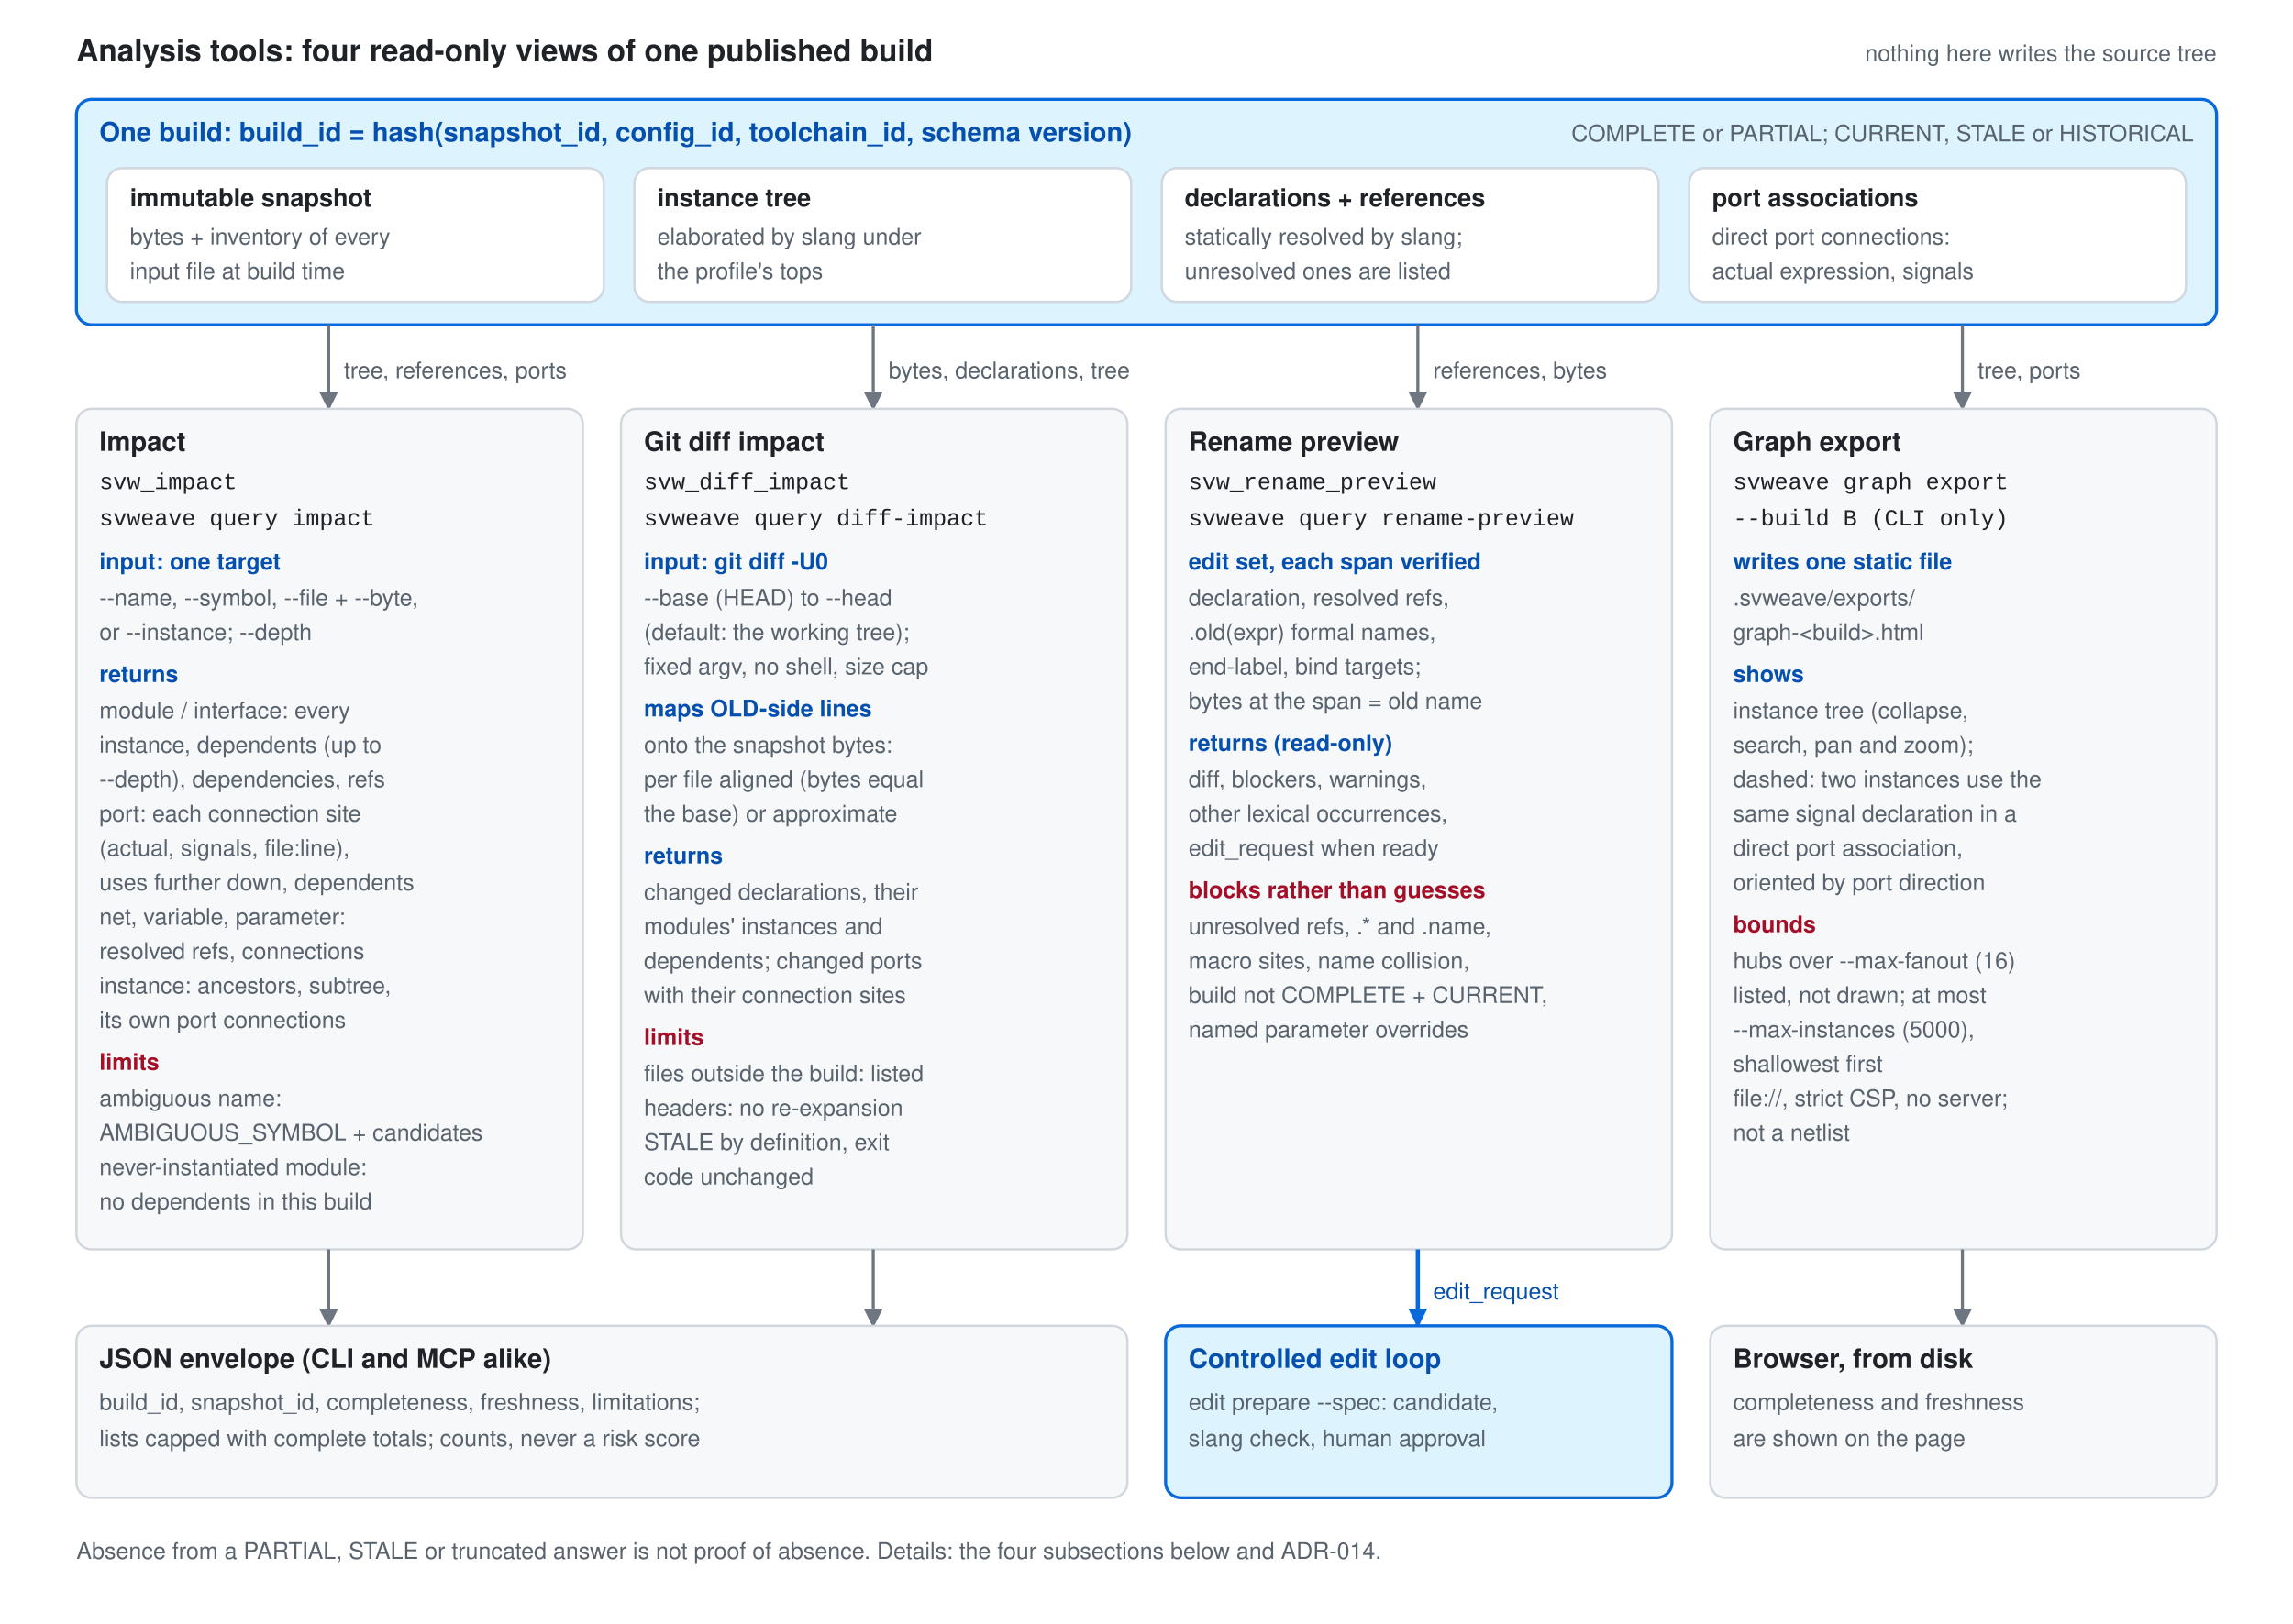
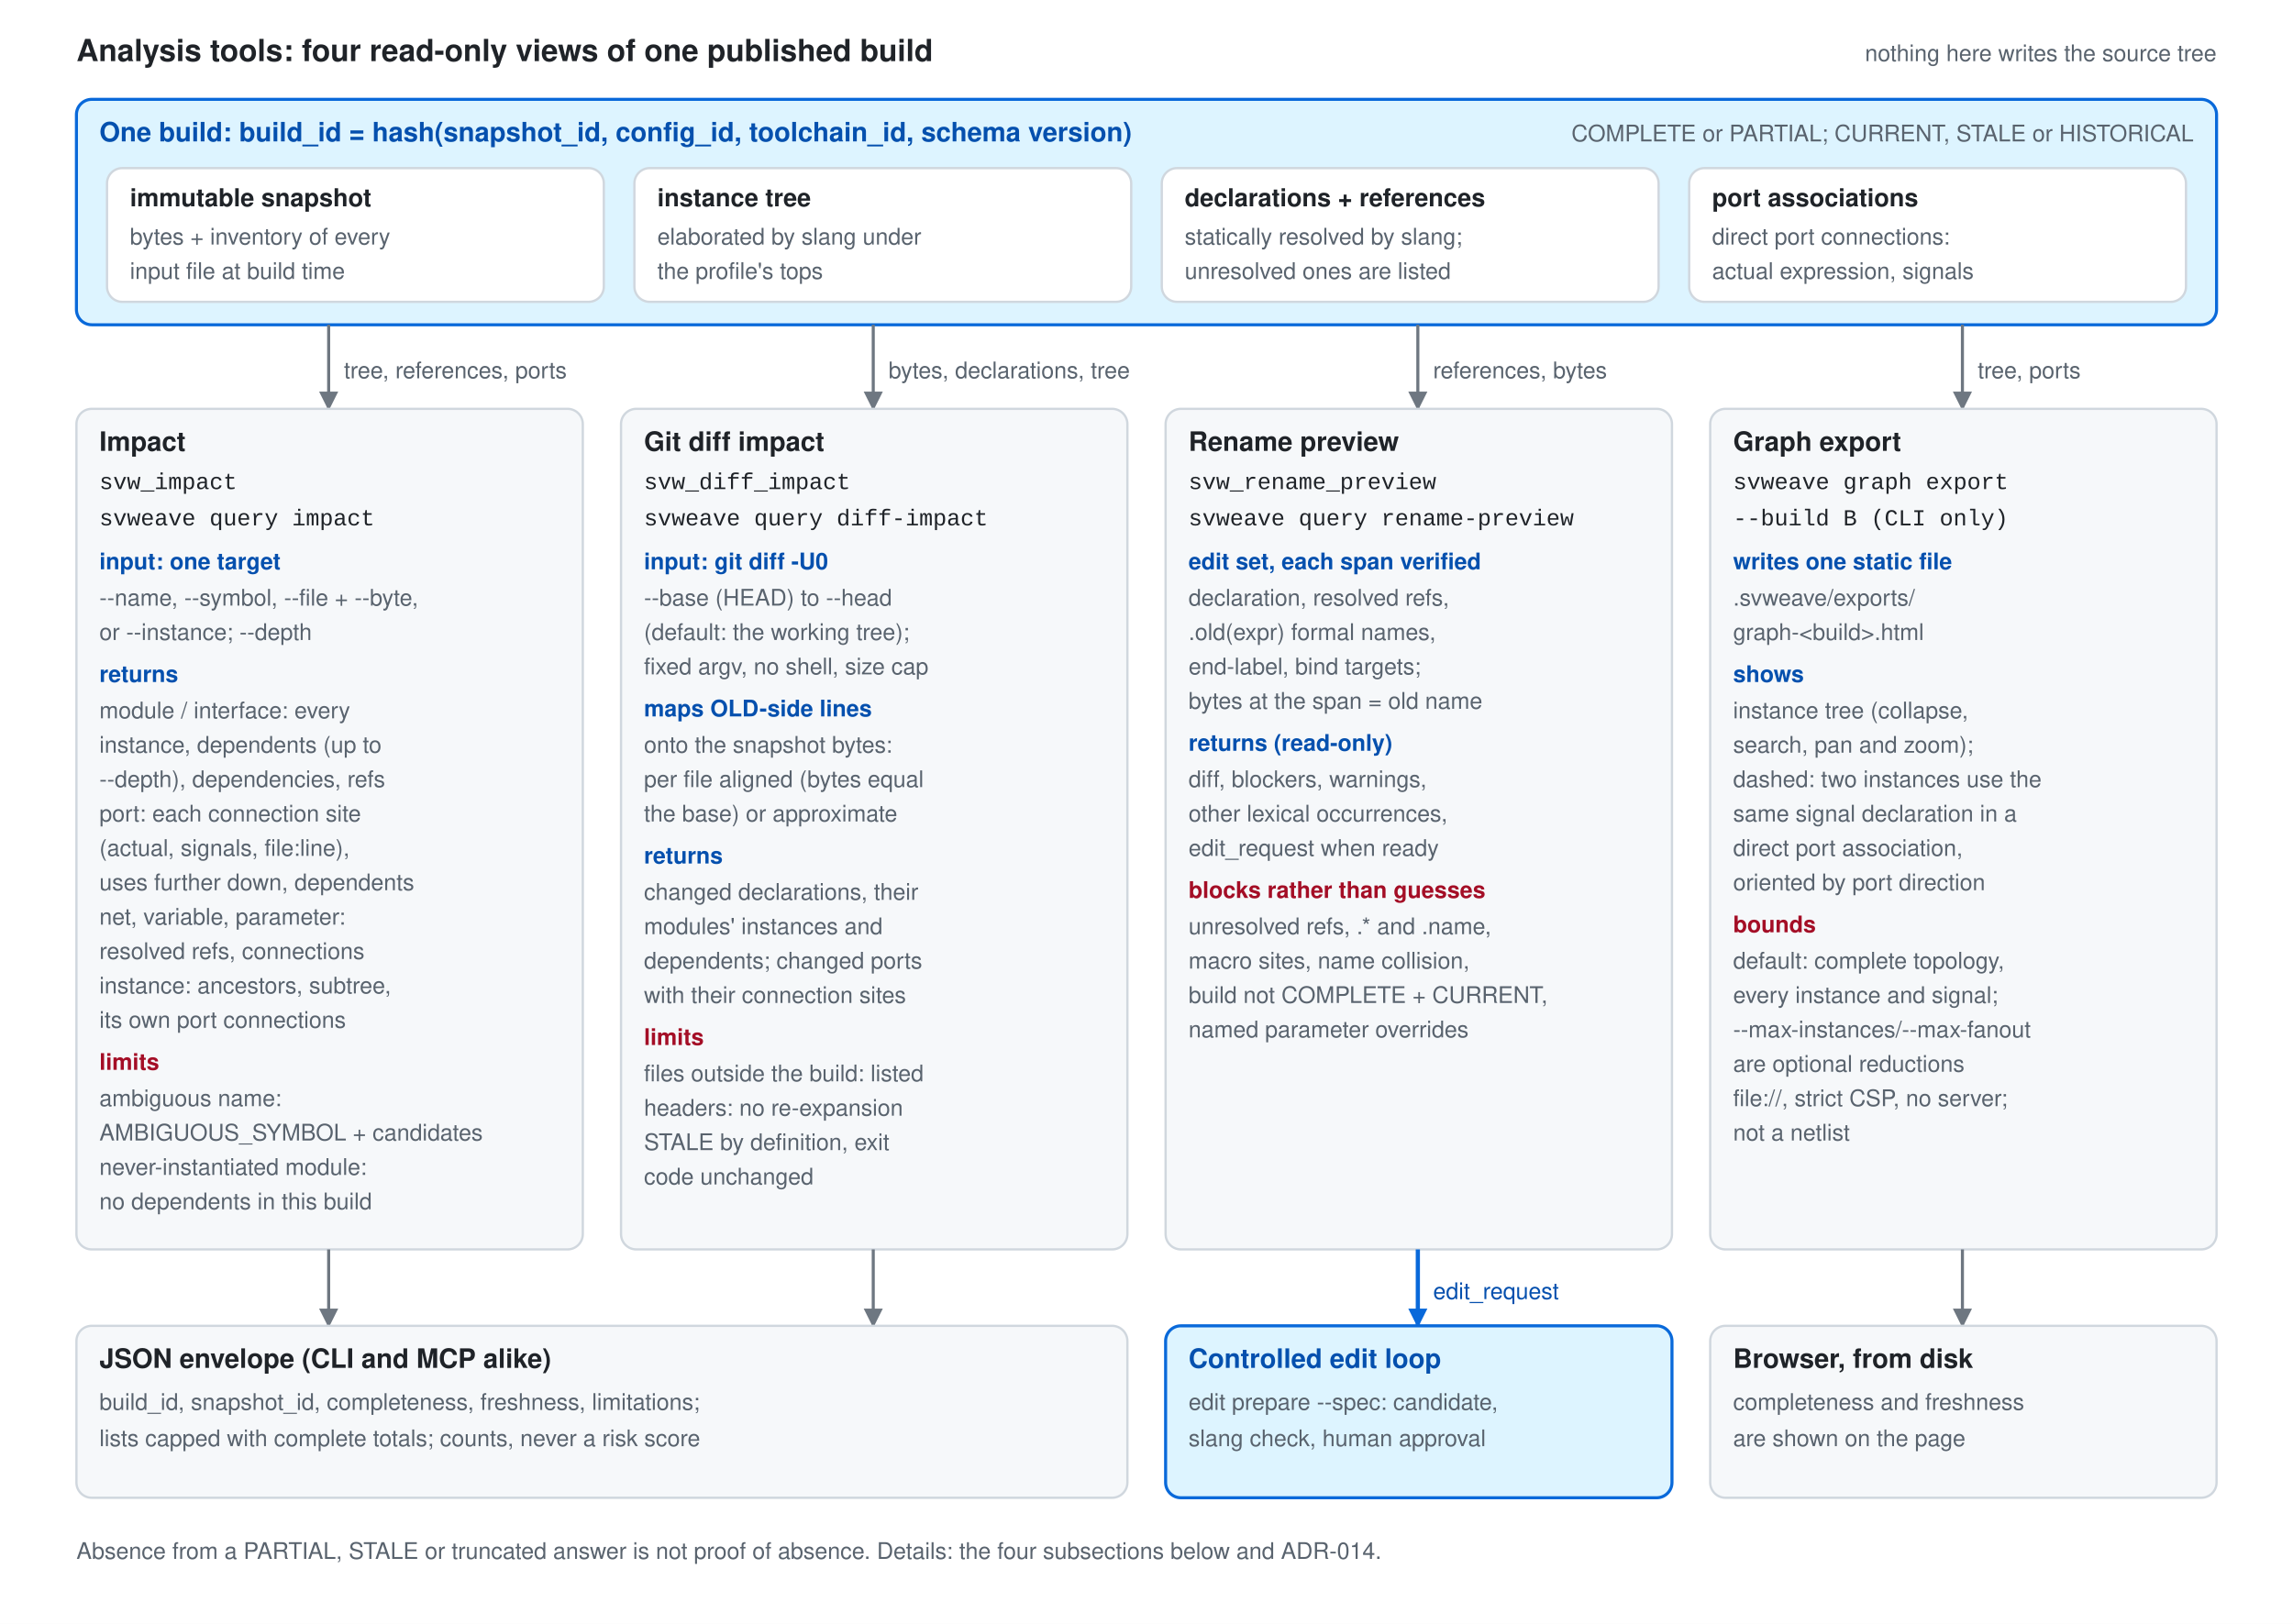
<svg xmlns="http://www.w3.org/2000/svg" viewBox="0 0 1200 850" width="100%" role="img" aria-labelledby="t d">
  <style>
svg{font-family:system-ui, -apple-system, Segoe UI, Helvetica, Arial, sans-serif}
.mono{font-family:ui-monospace, SFMono-Regular, Menlo, Consolas, Liberation Mono, monospace}.b{font-weight:600}.s12{font-size:12px}.s13{font-size:13px}.s14{font-size:14px}.s16{font-size:16px}.s22{font-size:22px}
.mono.b{font-weight:600}
.bg{fill:#ffffff}
.n{fill:#f6f8fa;stroke:#d0d7de;stroke-width:1.2}
.chip{fill:#ffffff;stroke:#d0d7de;stroke-width:1.2}
.a{fill:#ddf4ff;stroke:#0969da;stroke-width:1.6}
.w{fill:#ffebe9;stroke:#cf222e;stroke-width:1.6}
.tb{fill:#f8f4ff;fill-opacity:.55;stroke:#8250df;stroke-width:1.6;stroke-dasharray:7 5}
.dash{fill:none;stroke:#8c959f;stroke-width:1.3;stroke-dasharray:5 4}
.tx{fill:#1f2328}
.mu{fill:#59636e}
.ta{fill:#0550ae}
.tt{fill:#6639ba}
.tw{fill:#a40e26}
.l{fill:none;stroke:#6e7781;stroke-width:1.6}
.la{fill:none;stroke:#0969da;stroke-width:2.2}
.lw{fill:none;stroke:#cf222e;stroke-width:1.8}
.lt{fill:none;stroke:#8250df;stroke-width:1.6;stroke-dasharray:6 4}
.lf{fill:none;stroke:#d0d7de;stroke-width:1}
.mg{fill:#6e7781}
.ma{fill:#0969da}
.mw{fill:#cf222e}
.mt{fill:#8250df}
.fa{fill:#0969da}
.fw{fill:#cf222e}
.fn{fill:#6e7781}
@media (prefers-color-scheme: dark){
.bg{fill:#0d1117}
.n{fill:#161b22;stroke:#3d444d;stroke-width:1.2}
.chip{fill:#0d1117;stroke:#3d444d;stroke-width:1.2}
.a{fill:#0c2d4d;stroke:#58a6ff;stroke-width:1.6}
.w{fill:#3d1418;stroke:#ff7b72;stroke-width:1.6}
.tb{fill:#bc8cff;fill-opacity:.07;stroke:#bc8cff;stroke-width:1.6;stroke-dasharray:7 5}
.dash{fill:none;stroke:#7d8590;stroke-width:1.3;stroke-dasharray:5 4}
.tx{fill:#e6edf3}
.mu{fill:#9198a1}
.ta{fill:#79c0ff}
.tt{fill:#d2a8ff}
.tw{fill:#ffa198}
.l{fill:none;stroke:#8b949e;stroke-width:1.6}
.la{fill:none;stroke:#58a6ff;stroke-width:2.2}
.lw{fill:none;stroke:#ff7b72;stroke-width:1.8}
.lt{fill:none;stroke:#bc8cff;stroke-width:1.6;stroke-dasharray:6 4}
.lf{fill:none;stroke:#30363d;stroke-width:1}
.mg{fill:#8b949e}
.ma{fill:#58a6ff}
.mw{fill:#ff7b72}
.mt{fill:#bc8cff}
.fa{fill:#58a6ff}
.fw{fill:#ff7b72}
.fn{fill:#8b949e}
}
</style>
  <defs>
    <marker id="mg" viewBox="0 0 10 10" refX="9" refY="5" markerWidth="10" markerHeight="10" markerUnits="userSpaceOnUse" orient="auto">
      <path class="mg" d="M0,0 L10,5 L0,10 z" />
    </marker>
    <marker id="ma" viewBox="0 0 10 10" refX="9" refY="5" markerWidth="10" markerHeight="10" markerUnits="userSpaceOnUse" orient="auto">
      <path class="ma" d="M0,0 L10,5 L0,10 z" />
    </marker>
    <marker id="mw" viewBox="0 0 10 10" refX="9" refY="5" markerWidth="10" markerHeight="10" markerUnits="userSpaceOnUse" orient="auto">
      <path class="mw" d="M0,0 L10,5 L0,10 z" />
    </marker>
    <marker id="mt" viewBox="0 0 10 10" refX="9" refY="5" markerWidth="10" markerHeight="10" markerUnits="userSpaceOnUse" orient="auto">
      <path class="mt" d="M0,0 L10,5 L0,10 z" />
    </marker>
  </defs>
  <rect width="1200" height="850" class="bg" />
  <text x="40" y="32" class="tx b s16">Analysis tools: four read-only views of one published build</text>
  <text x="1160" y="32" class="mu s12" text-anchor="end">nothing here writes the source tree</text>
  <rect x="40" y="52" width="1120" height="118" rx="8" class="a" />
  <text x="52" y="74" class="ta b s14">One build: build_id = hash(snapshot_id, config_id, toolchain_id, schema version)</text>
  <text x="1148" y="74" class="mu s12" text-anchor="end">COMPLETE or PARTIAL; CURRENT, STALE or HISTORICAL</text>
  <rect x="56" y="88" width="260" height="70" rx="8" class="chip" />
  <text x="68" y="108" class="tx b s13">immutable snapshot</text>
  <text x="68" y="128" class="mu s12">bytes + inventory of every</text>
  <text x="68" y="146" class="mu s12">input file at build time</text>
  <rect x="332" y="88" width="260" height="70" rx="8" class="chip" />
  <text x="344" y="108" class="tx b s13">instance tree</text>
  <text x="344" y="128" class="mu s12">elaborated by slang under</text>
  <text x="344" y="146" class="mu s12">the profile's tops</text>
  <rect x="608" y="88" width="260" height="70" rx="8" class="chip" />
  <text x="620" y="108" class="tx b s13">declarations + references</text>
  <text x="620" y="128" class="mu s12">statically resolved by slang;</text>
  <text x="620" y="146" class="mu s12">unresolved ones are listed</text>
  <rect x="884" y="88" width="260" height="70" rx="8" class="chip" />
  <text x="896" y="108" class="tx b s13">port associations</text>
  <text x="896" y="128" class="mu s12">direct port connections:</text>
  <text x="896" y="146" class="mu s12">actual expression, signals</text>
  <path d="M172,170 L172,214" class="l" marker-end="url(#mg)" />
  <path d="M457,170 L457,214" class="l" marker-end="url(#mg)" />
  <path d="M742,170 L742,214" class="l" marker-end="url(#mg)" />
  <path d="M1027,170 L1027,214" class="l" marker-end="url(#mg)" />
  <text x="180" y="198" class="mu s12">tree, references, ports</text>
  <text x="465" y="198" class="mu s12">bytes, declarations, tree</text>
  <text x="750" y="198" class="mu s12">references, bytes</text>
  <text x="1035" y="198" class="mu s12">tree, ports</text>
  <rect x="40" y="214" width="265" height="440" rx="8" class="n" />
  <text x="52" y="236" class="tx b s14">Impact</text>
  <text x="52" y="256" class="tx s12 mono">svw_impact</text>
  <text x="52" y="275" class="tx s12 mono">svweave query impact</text>
  <text x="52" y="298" class="ta b s12">input: one target</text>
  <text x="52" y="317" class="mu s12">--name, --symbol, --file + --byte,</text>
  <text x="52" y="335" class="mu s12">or --instance; --depth</text>
  <text x="52" y="357" class="ta b s12">returns</text>
  <text x="52" y="376" class="mu s12">module / interface: every</text>
  <text x="52" y="394" class="mu s12">instance, dependents (up to</text>
  <text x="52" y="412" class="mu s12">--depth), dependencies, refs</text>
  <text x="52" y="430" class="mu s12">port: each connection site</text>
  <text x="52" y="448" class="mu s12">(actual, signals, file:line),</text>
  <text x="52" y="466" class="mu s12">uses further down, dependents</text>
  <text x="52" y="484" class="mu s12">net, variable, parameter:</text>
  <text x="52" y="502" class="mu s12">resolved refs, connections</text>
  <text x="52" y="520" class="mu s12">instance: ancestors, subtree,</text>
  <text x="52" y="538" class="mu s12">its own port connections</text>
  <text x="52" y="560" class="tw b s12">limits</text>
  <text x="52" y="579" class="mu s12">ambiguous name:</text>
  <text x="52" y="597" class="mu s12">AMBIGUOUS_SYMBOL + candidates</text>
  <text x="52" y="615" class="mu s12">never-instantiated module:</text>
  <text x="52" y="633" class="mu s12">no dependents in this build</text>
  <rect x="325" y="214" width="265" height="440" rx="8" class="n" />
  <text x="337" y="236" class="tx b s14">Git diff impact</text>
  <text x="337" y="256" class="tx s12 mono">svw_diff_impact</text>
  <text x="337" y="275" class="tx s12 mono">svweave query diff-impact</text>
  <text x="337" y="298" class="ta b s12">input: git diff -U0</text>
  <text x="337" y="317" class="mu s12">--base (HEAD) to --head</text>
  <text x="337" y="335" class="mu s12">(default: the working tree);</text>
  <text x="337" y="353" class="mu s12">fixed argv, no shell, size cap</text>
  <text x="337" y="375" class="ta b s12">maps OLD-side lines</text>
  <text x="337" y="394" class="mu s12">onto the snapshot bytes:</text>
  <text x="337" y="412" class="mu s12">per file aligned (bytes equal</text>
  <text x="337" y="430" class="mu s12">the base) or approximate</text>
  <text x="337" y="452" class="ta b s12">returns</text>
  <text x="337" y="471" class="mu s12">changed declarations, their</text>
  <text x="337" y="489" class="mu s12">modules' instances and</text>
  <text x="337" y="507" class="mu s12">dependents; changed ports</text>
  <text x="337" y="525" class="mu s12">with their connection sites</text>
  <text x="337" y="547" class="tw b s12">limits</text>
  <text x="337" y="566" class="mu s12">files outside the build: listed</text>
  <text x="337" y="584" class="mu s12">headers: no re-expansion</text>
  <text x="337" y="602" class="mu s12">STALE by definition, exit</text>
  <text x="337" y="620" class="mu s12">code unchanged</text>
  <rect x="610" y="214" width="265" height="440" rx="8" class="n" />
  <text x="622" y="236" class="tx b s14">Rename preview</text>
  <text x="622" y="256" class="tx s12 mono">svw_rename_preview</text>
  <text x="622" y="275" class="tx s12 mono">svweave query rename-preview</text>
  <text x="622" y="298" class="ta b s12">edit set, each span verified</text>
  <text x="622" y="317" class="mu s12">declaration, resolved refs,</text>
  <text x="622" y="335" class="mu s12">.old(expr) formal names,</text>
  <text x="622" y="353" class="mu s12">end-label, bind targets;</text>
  <text x="622" y="371" class="mu s12">bytes at the span = old name</text>
  <text x="622" y="393" class="ta b s12">returns (read-only)</text>
  <text x="622" y="412" class="mu s12">diff, blockers, warnings,</text>
  <text x="622" y="430" class="mu s12">other lexical occurrences,</text>
  <text x="622" y="448" class="mu s12">edit_request when ready</text>
  <text x="622" y="470" class="tw b s12">blocks rather than guesses</text>
  <text x="622" y="489" class="mu s12">unresolved refs, .* and .name,</text>
  <text x="622" y="507" class="mu s12">macro sites, name collision,</text>
  <text x="622" y="525" class="mu s12">build not COMPLETE + CURRENT,</text>
  <text x="622" y="543" class="mu s12">named parameter overrides</text>
  <rect x="895" y="214" width="265" height="440" rx="8" class="n" />
  <text x="907" y="236" class="tx b s14">Graph export</text>
  <text x="907" y="256" class="tx s12 mono">svweave graph export</text>
  <text x="907" y="275" class="tx s12 mono">--build B   (CLI only)</text>
  <text x="907" y="298" class="ta b s12">writes one static file</text>
  <text x="907" y="317" class="mu s12">.svweave/exports/</text>
  <text x="907" y="335" class="mu s12">graph-&lt;build&gt;.html</text>
  <text x="907" y="357" class="ta b s12">shows</text>
  <text x="907" y="376" class="mu s12">instance tree (collapse,</text>
  <text x="907" y="394" class="mu s12">search, pan and zoom);</text>
  <text x="907" y="412" class="mu s12">dashed: two instances use the</text>
  <text x="907" y="430" class="mu s12">same signal declaration in a</text>
  <text x="907" y="448" class="mu s12">direct port association,</text>
  <text x="907" y="466" class="mu s12">oriented by port direction</text>
  <text x="907" y="488" class="tw b s12">bounds</text>
-   <text x="907" y="507" class="mu s12">hubs over --max-fanout (16)</text>
-   <text x="907" y="525" class="mu s12">listed, not drawn; at most</text>
-   <text x="907" y="543" class="mu s12">--max-instances (5000),</text>
-   <text x="907" y="561" class="mu s12">shallowest first</text>
+   <text x="907" y="507" class="mu s12">default: complete topology,</text>
+   <text x="907" y="525" class="mu s12">every instance and signal;</text>
+   <text x="907" y="543" class="mu s12">--max-instances/--max-fanout</text>
+   <text x="907" y="561" class="mu s12">are optional reductions</text>
  <text x="907" y="579" class="mu s12">file://, strict CSP, no server;</text>
  <text x="907" y="597" class="mu s12">not a netlist</text>
  <path d="M172,654 L172,694" class="l" marker-end="url(#mg)" />
  <path d="M457,654 L457,694" class="l" marker-end="url(#mg)" />
  <rect x="40" y="694" width="550" height="90" rx="8" class="n" />
  <text x="52" y="716" class="tx b s14">JSON envelope (CLI and MCP alike)</text>
  <text x="52" y="738" class="mu s12">build_id, snapshot_id, completeness, freshness, limitations;</text>
  <text x="52" y="757" class="mu s12">lists capped with complete totals; counts, never a risk score</text>
  <path d="M742,654 L742,694" class="la" marker-end="url(#ma)" />
  <text x="750" y="680" class="ta s12">edit_request</text>
  <rect x="610" y="694" width="265" height="90" rx="8" class="a" />
  <text x="622" y="716" class="ta b s14">Controlled edit loop</text>
  <text x="622" y="738" class="mu s12">edit prepare --spec: candidate,</text>
  <text x="622" y="757" class="mu s12">slang check, human approval</text>
  <path d="M1027,654 L1027,694" class="l" marker-end="url(#mg)" />
  <rect x="895" y="694" width="265" height="90" rx="8" class="n" />
  <text x="907" y="716" class="tx b s14">Browser, from disk</text>
  <text x="907" y="738" class="mu s12">completeness and freshness</text>
  <text x="907" y="757" class="mu s12">are shown on the page</text>
  <text x="40" y="816" class="mu s12">Absence from a PARTIAL, STALE or truncated answer is not proof of absence. Details: the four subsections below and ADR-014.</text>
</svg>
